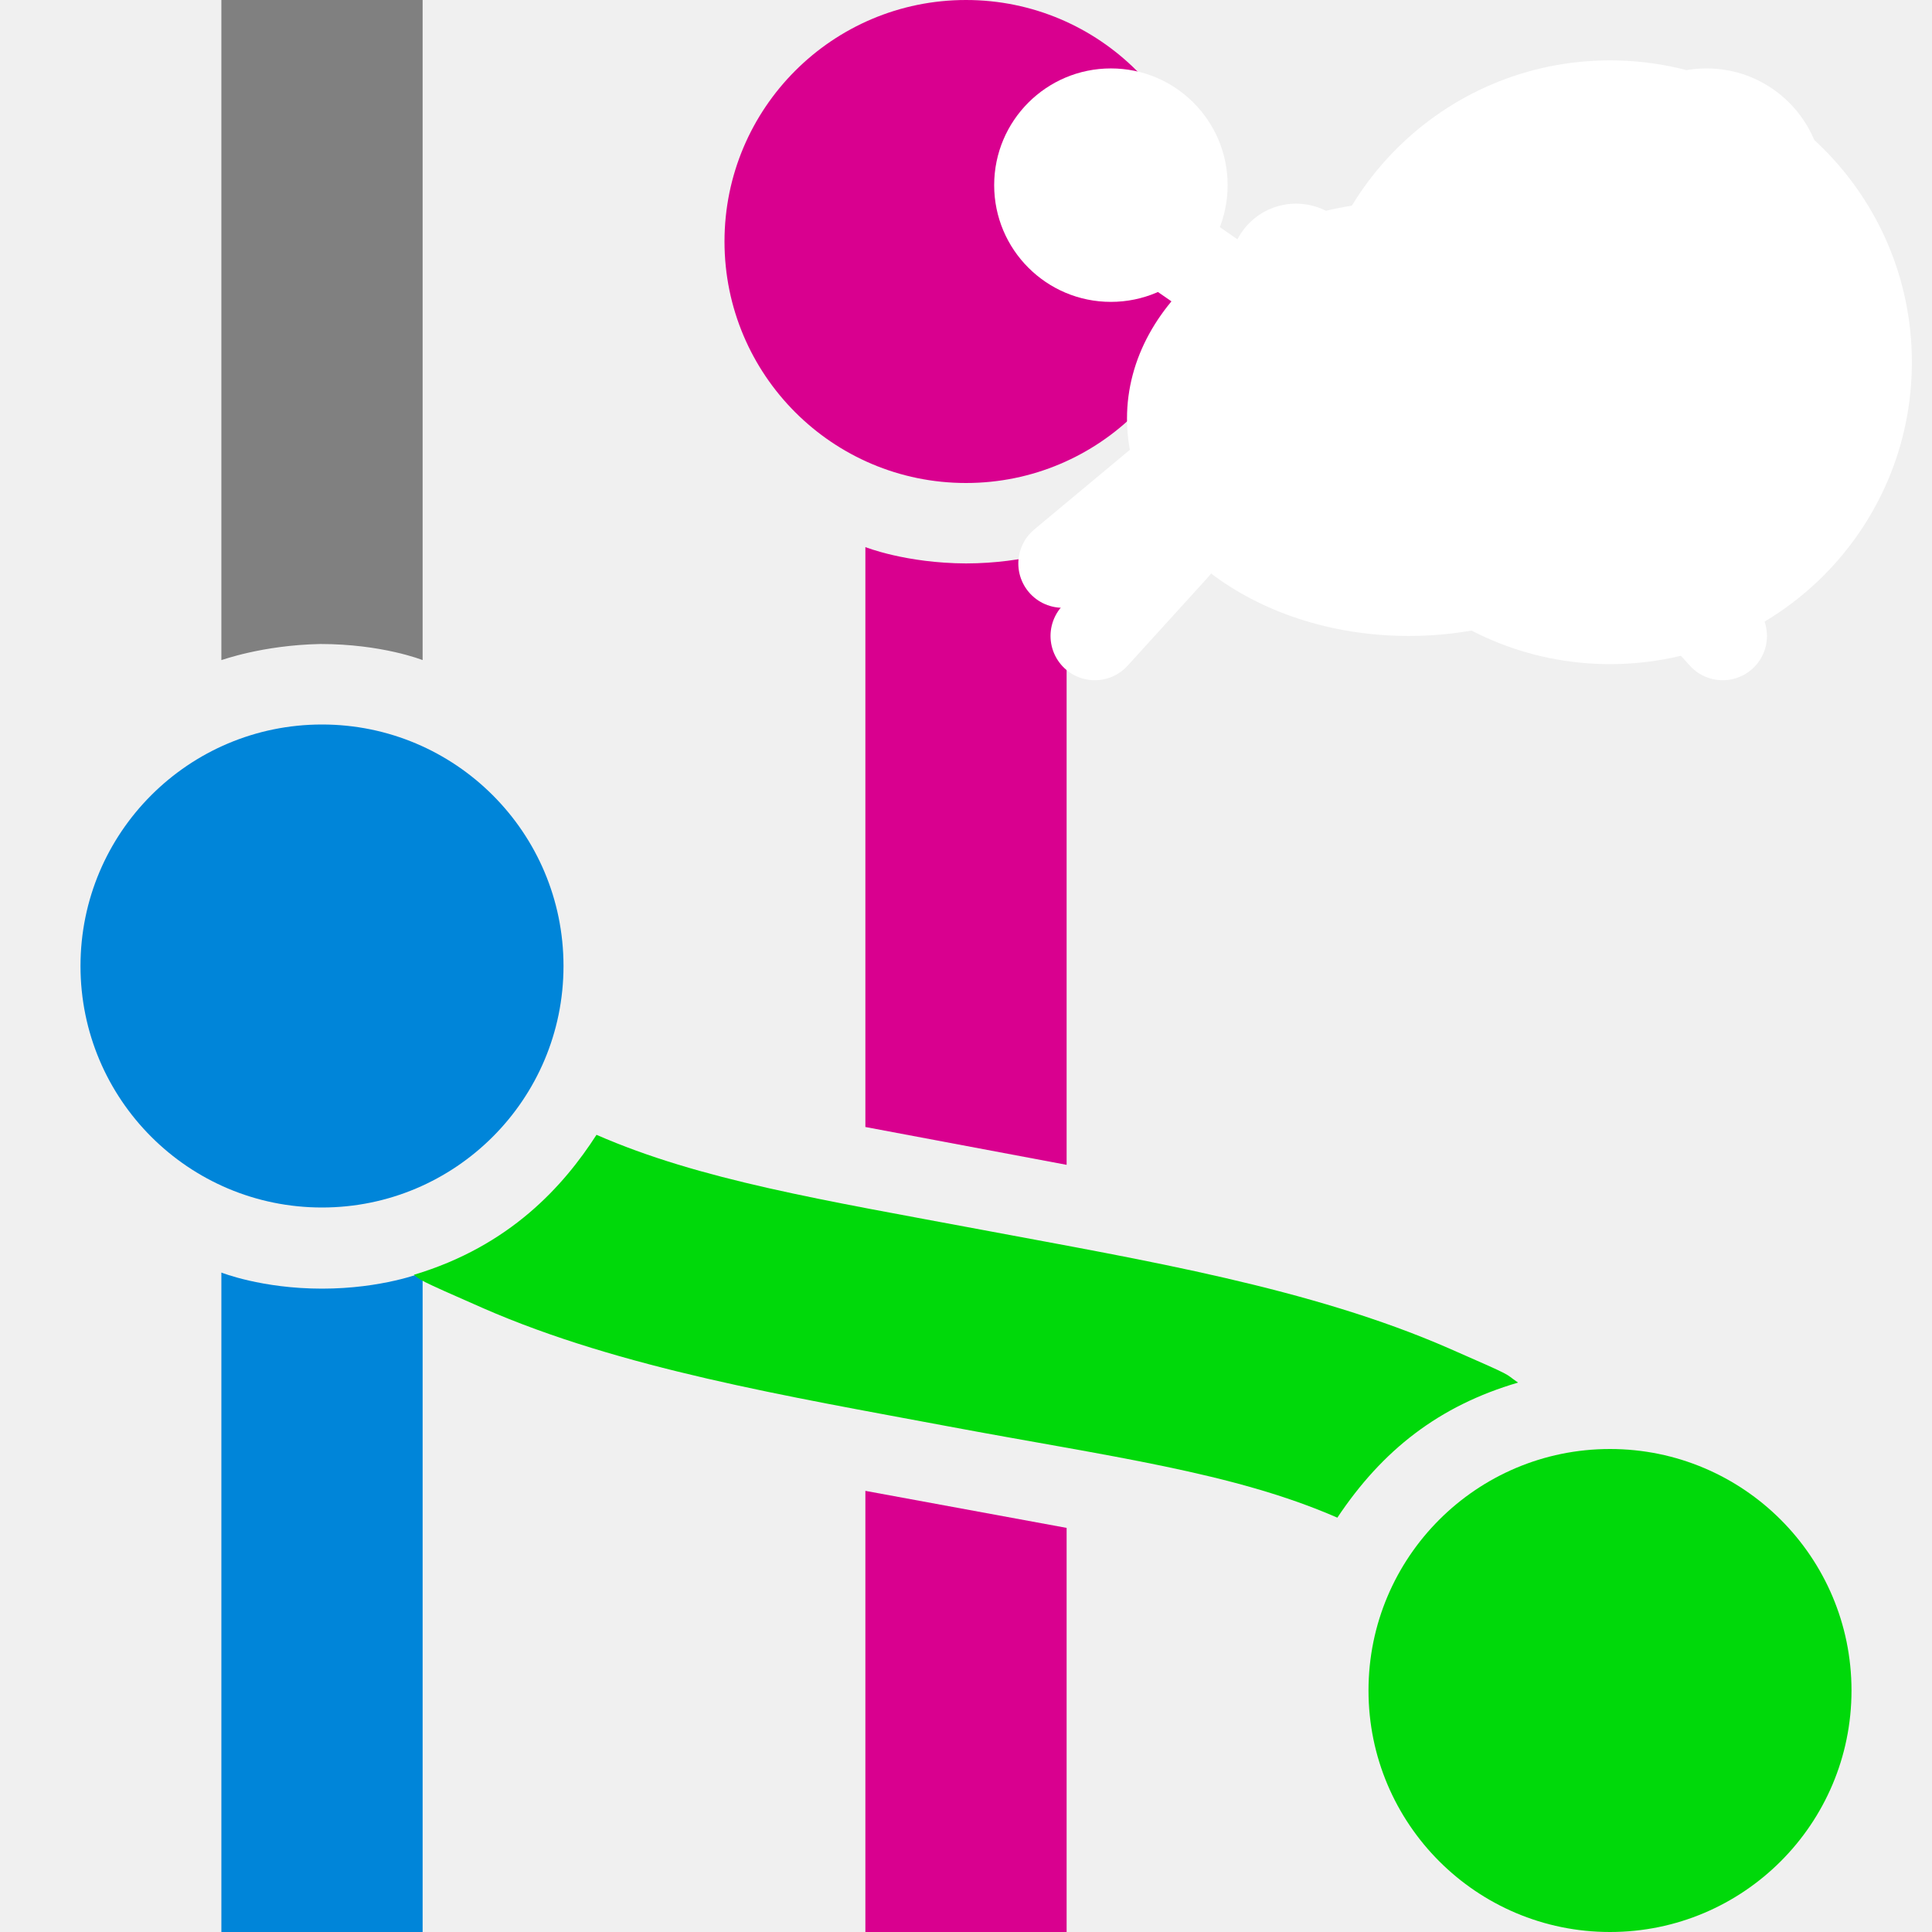
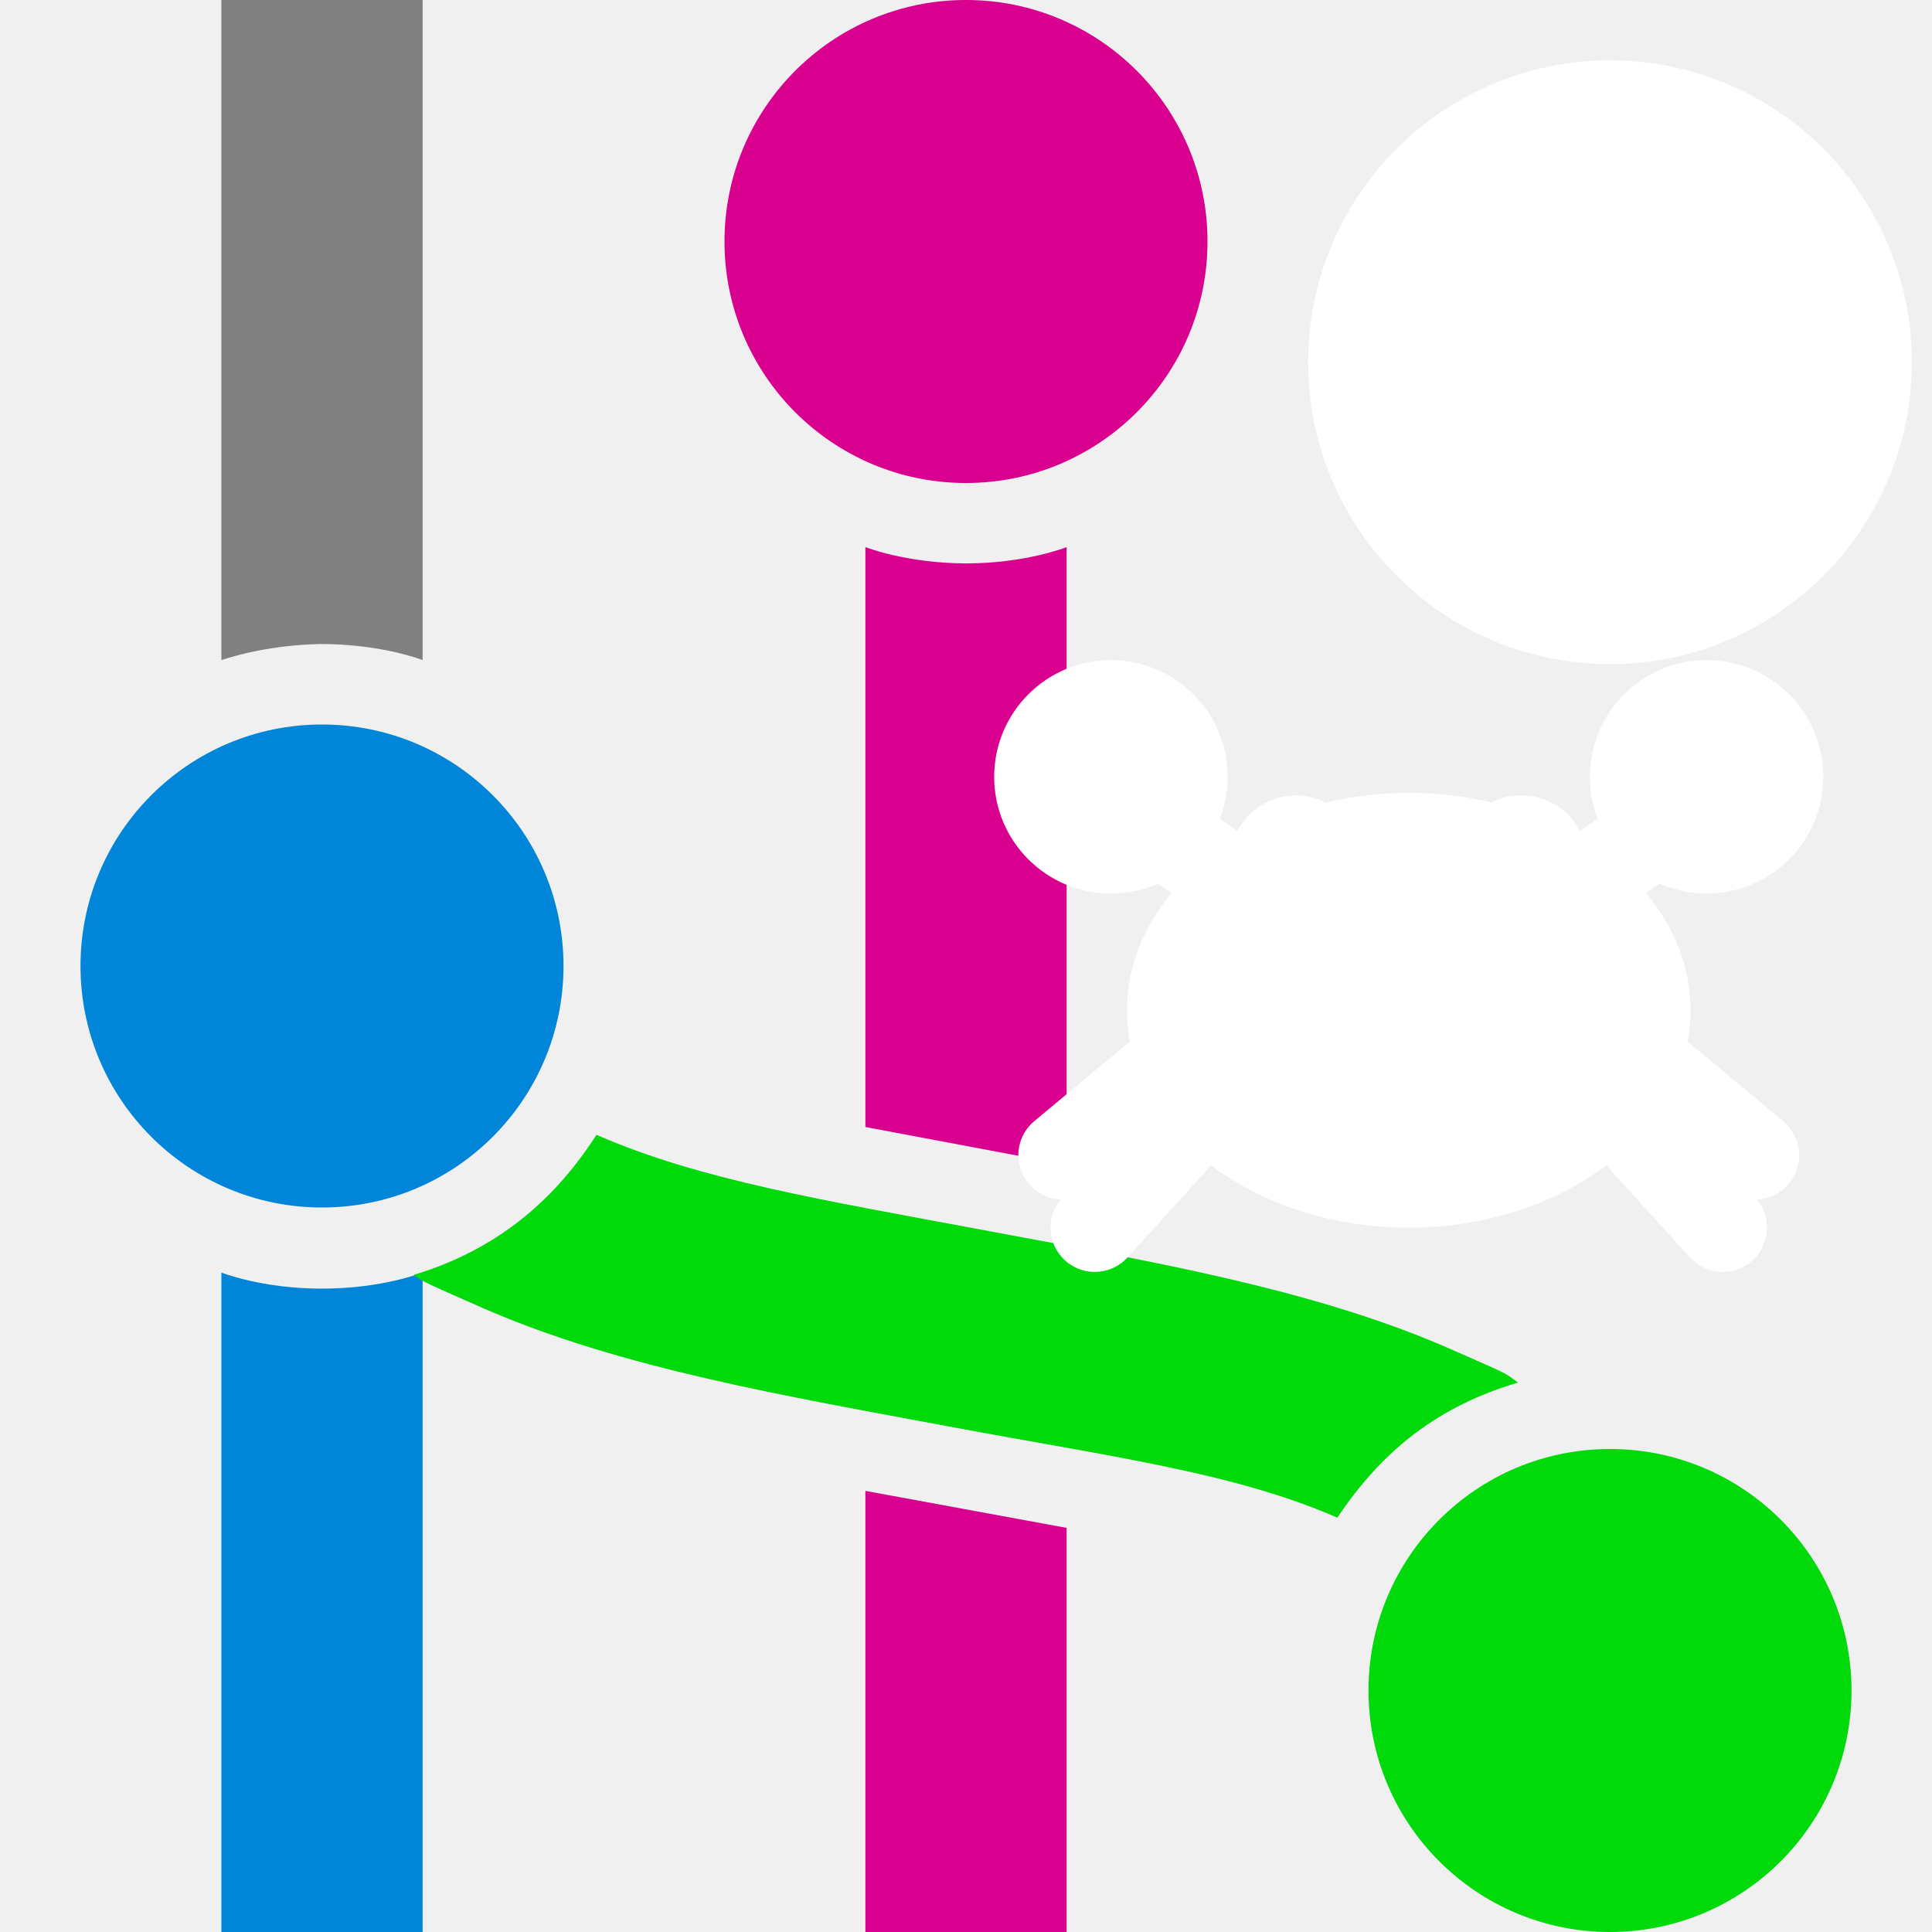
<svg xmlns="http://www.w3.org/2000/svg" width="48" height="48">
  <g transform="scale(2)">
    <style>path,circle{fill-opacity:1;fill-rule:nonzero;stroke:none;}</style>
    <path style="fill:#0085d9" d="m 2.75,15.808 c 0,0 0.5,0.2 1.25,0.2 0.75,0 1.25,-0.2 1.25,-0.2 l 0,8.192 -2.5,0 z" />
    <path style="fill:#d9008f" d="m 10.75,6.796 c 0,0 0.5,0.2 1.25,0.203 0.75,-8.355e-4 1.25,-0.203 1.25,-0.203 L 13.25,14.47 10.75,14 z" />
    <path style="fill:#d9008f" d="m 10.75,18.52 2.5,0.46 0,5.02 -2.5,0 z" />
    <path style="fill:#808080" d="m 2.75,0 2.5,0 0,8.2 C 5.25,8.2 4.75,8 3.978,8 3.25,8.015 2.75,8.203 2.75,8.2 z" />
    <path style="fill:#00d90a" d="M 5.141,15.836 C 5.235,15.906 5.143,15.875 6,16.25 c 1.714,0.75 3.781,1.094 5.781,1.469 2,0.375 3.546,0.571 4.832,1.134 0.56,-0.84 1.263,-1.39 2.245,-1.678 C 18.668,17.046 18.857,17.125 18,16.75 c -1.714,-0.75 -3.781,-1.094 -5.781,-1.469 -2,-0.375 -3.523,-0.621 -4.809,-1.184 -0.407,0.632 -1.074,1.382 -2.269,1.739 z" />
    <circle style="fill:#0085d9" cx="4" cy="12" r="3" />
    <circle style="fill:#d9008f" cx="12" cy="3" r="3" />
    <circle style="fill:#00d90a" cx="20" cy="21" r="3" />
  </g>
-   <g transform="translate(25 0.6) scale(2)">
+   <g transform="translate(25 15.3) scale(2)">
    <path style="fill:none;stroke:#ffffff;stroke-width:1.1;stroke-linecap:round" d="M 3.1 3.5 L 1.8 2.6" />
    <path style="fill:none;stroke:#ffffff;stroke-width:1.1;stroke-linecap:round" d="M 6.9 3.5 L 8.2 2.6" />
    <path style="fill:none;stroke:#ffffff;stroke-width:1.1;stroke-linecap:round" d="M 1.9 5.7 L 0.7 6.7" />
    <path style="fill:none;stroke:#ffffff;stroke-width:1.1;stroke-linecap:round" d="M 2.1 6.5 L 1.1 7.6" />
    <path style="fill:none;stroke:#ffffff;stroke-width:1.1;stroke-linecap:round" d="M 8.1 5.7 L 9.3 6.7" />
    <path style="fill:none;stroke:#ffffff;stroke-width:1.1;stroke-linecap:round" d="M 7.9 6.5 L 8.9 7.6" />
    <circle cx="1.3" cy="2" r="1.45" fill="#ffffff" />
    <circle cx="8.7" cy="2" r="1.45" fill="#ffffff" />
    <ellipse cx="5" cy="4.9" rx="3.5" ry="2.7" fill="#ffffff" />
    <circle cx="3.6" cy="3.05" r="0.82" fill="#ffffff" />
    <circle cx="6.4" cy="3.05" r="0.82" fill="#ffffff" />
    <circle cx="3.72" cy="3.16" r="0.4" fill="#ffffff" />
    <circle cx="6.28" cy="3.16" r="0.4" fill="#ffffff" />
  </g>
  <circle cx="40" cy="9" r="7.5" fill="#ffffff" />
</svg>
